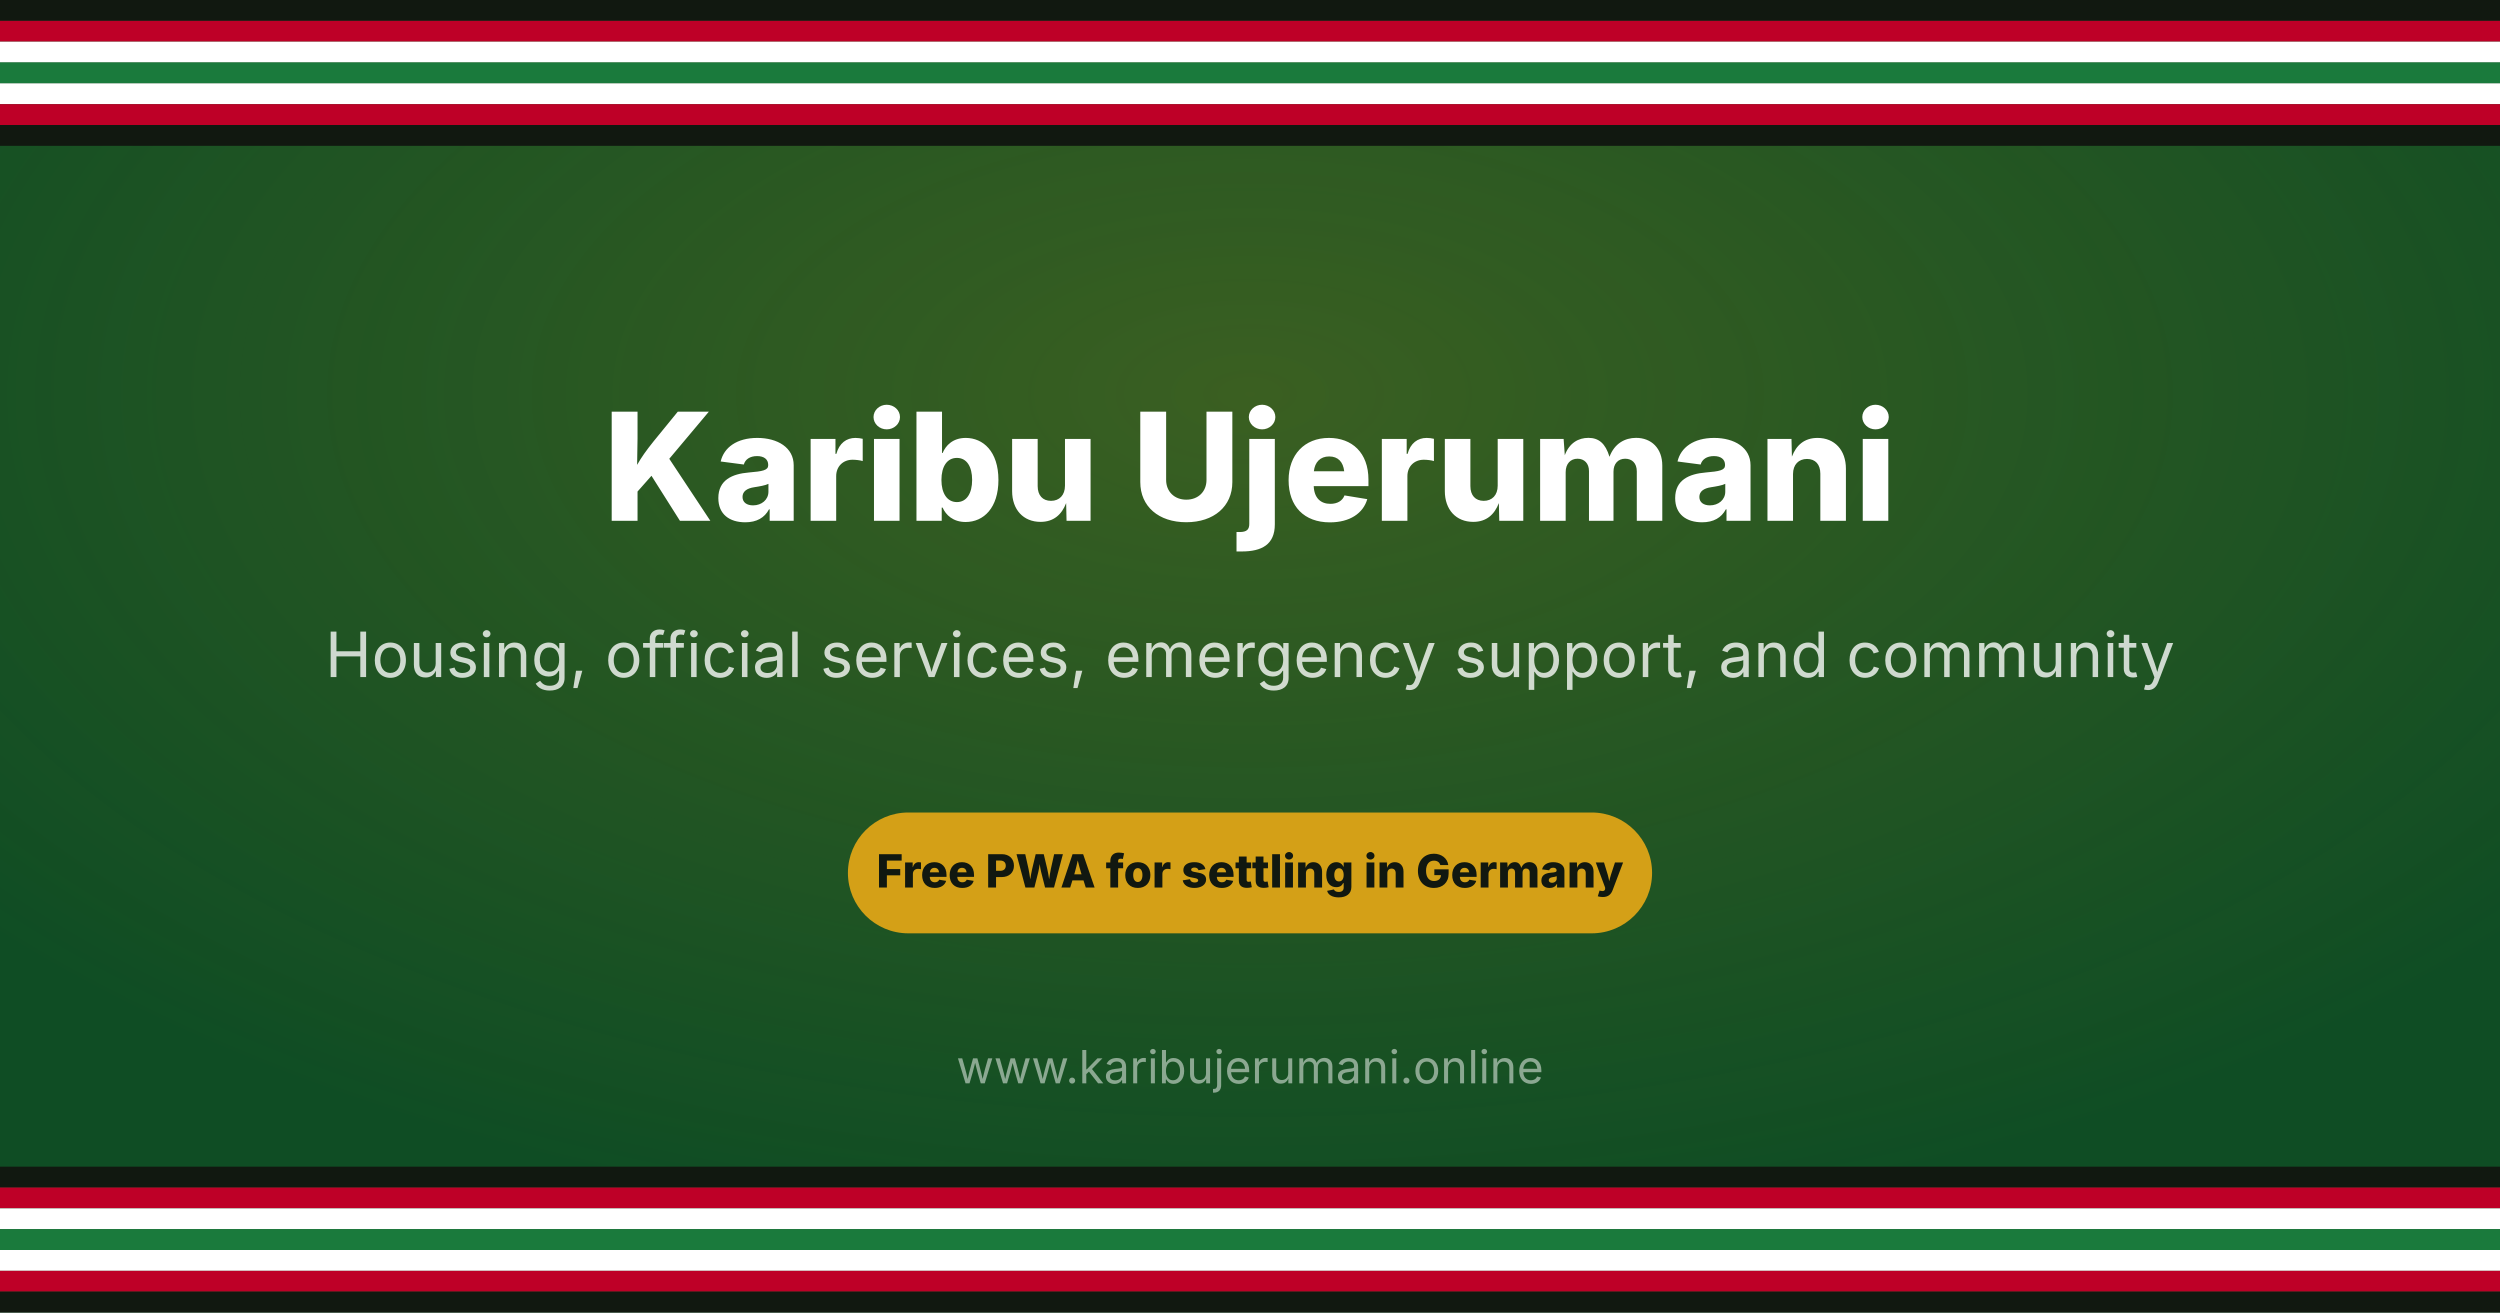
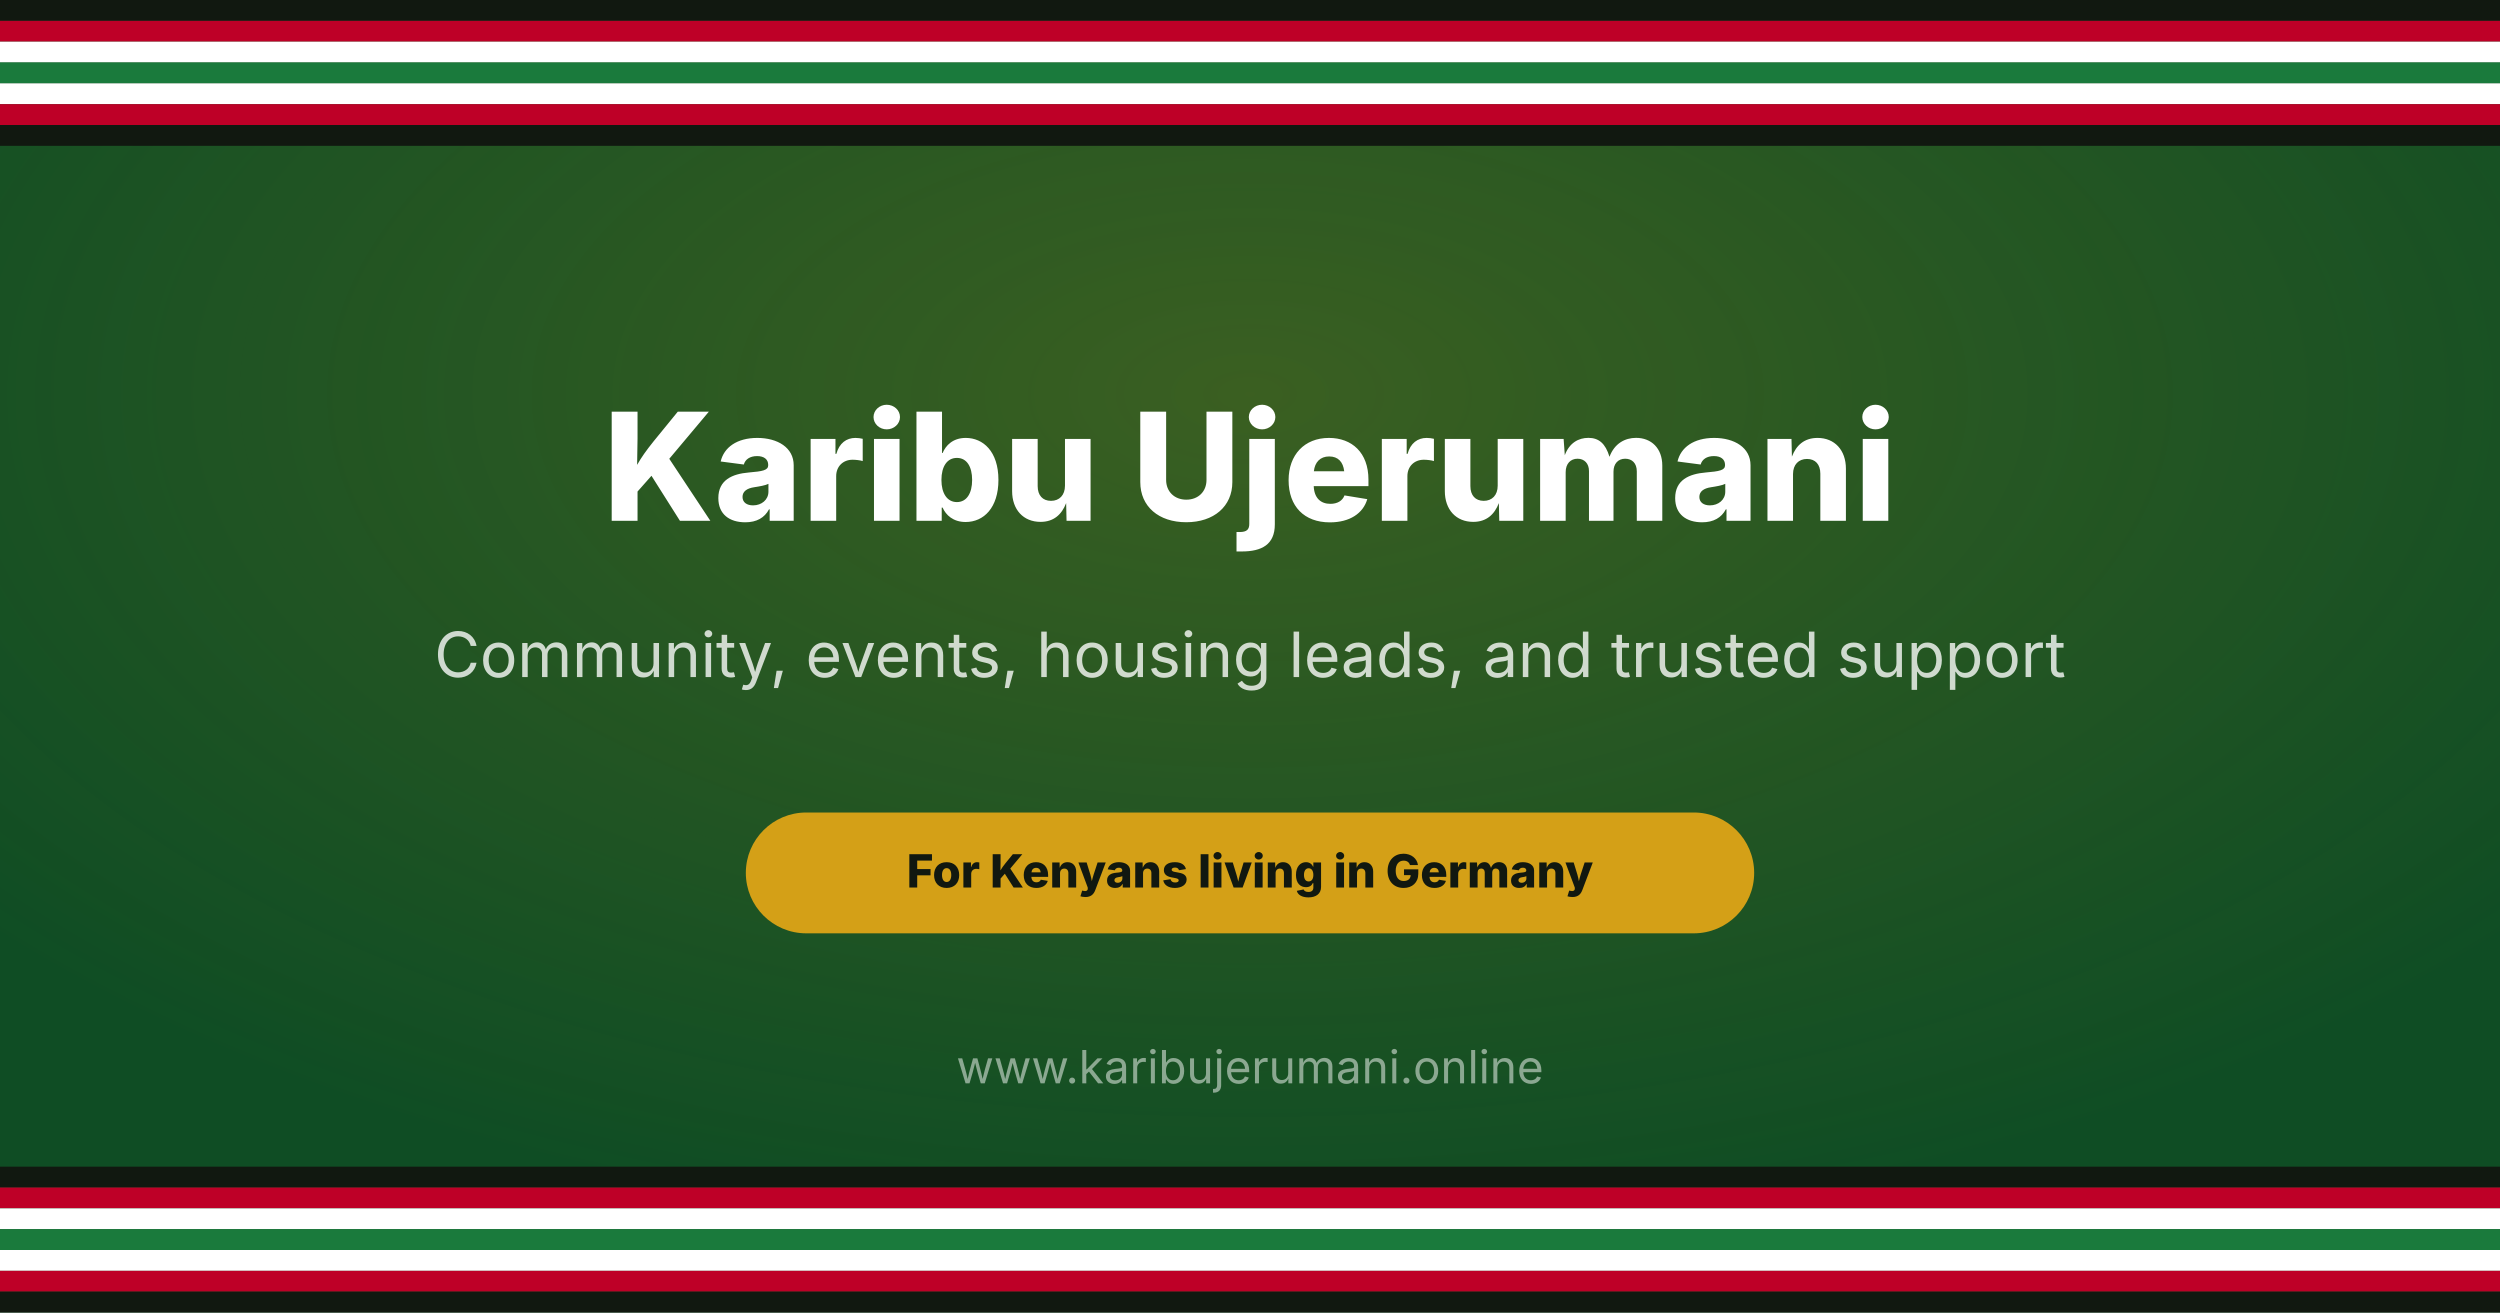
<svg xmlns="http://www.w3.org/2000/svg" width="1200" height="630" viewBox="0 0 1200 630">
  <defs>
    <radialGradient id="glow" cx="50%" cy="30%" r="65%">
      <stop offset="0%" stop-color="#d4a017" stop-opacity="0.22" />
      <stop offset="100%" stop-color="#d4a017" stop-opacity="0" />
    </radialGradient>
  </defs>
  <rect width="1200" height="630" fill="#0f4d24" />
  <rect width="1200" height="630" fill="url(#glow)" />
  <rect y="0" width="1200" height="10" fill="#111810" />
  <rect y="10" width="1200" height="10" fill="#be0027" />
  <rect y="20" width="1200" height="10" fill="#ffffff" />
  <rect y="30" width="1200" height="10" fill="#1a7a3c" />
  <rect y="40" width="1200" height="10" fill="#ffffff" />
  <rect y="50" width="1200" height="10" fill="#be0027" />
  <rect y="60" width="1200" height="10" fill="#111810" />
  <rect y="560" width="1200" height="10" fill="#111810" />
  <rect y="570" width="1200" height="10" fill="#be0027" />
  <rect y="580" width="1200" height="10" fill="#ffffff" />
  <rect y="590" width="1200" height="10" fill="#1a7a3c" />
  <rect y="600" width="1200" height="10" fill="#ffffff" />
  <rect y="610" width="1200" height="10" fill="#be0027" />
  <rect y="620" width="1200" height="10" fill="#111810" />
  <text x="600" y="250" font-family="Inter, system-ui, sans-serif" font-size="72" font-weight="800" fill="#ffffff" text-anchor="middle">Karibu Ujerumani</text>
-   <text x="600" y="325" font-family="Inter, system-ui, sans-serif" font-size="30" fill="rgba(255,255,255,0.78)" text-anchor="middle">Housing, official services, emergency support, and community</text>
-   <rect x="407" y="390" width="386" height="58" rx="29" fill="#d4a017" />
-   <text x="600" y="426" font-family="Inter, system-ui, sans-serif" font-size="22" font-weight="800" fill="#111810" text-anchor="middle">Free PWA for settling in Germany</text>
+   <text x="600" y="325" font-family="Inter, system-ui, sans-serif" font-size="30" fill="rgba(255,255,255,0.78)" text-anchor="middle">Community, events, housing leads, and trusted support</text>
+   <rect x="358" y="390" width="484" height="58" rx="29" fill="#d4a017" />
+   <text x="600" y="426" font-family="Inter, system-ui, sans-serif" font-size="22" font-weight="800" fill="#111810" text-anchor="middle">For Kenyans living in Germany</text>
  <text x="600" y="520" font-family="Inter, system-ui, sans-serif" font-size="22" fill="rgba(255,255,255,0.5)" text-anchor="middle">www.karibujerumani.online</text>
</svg>
